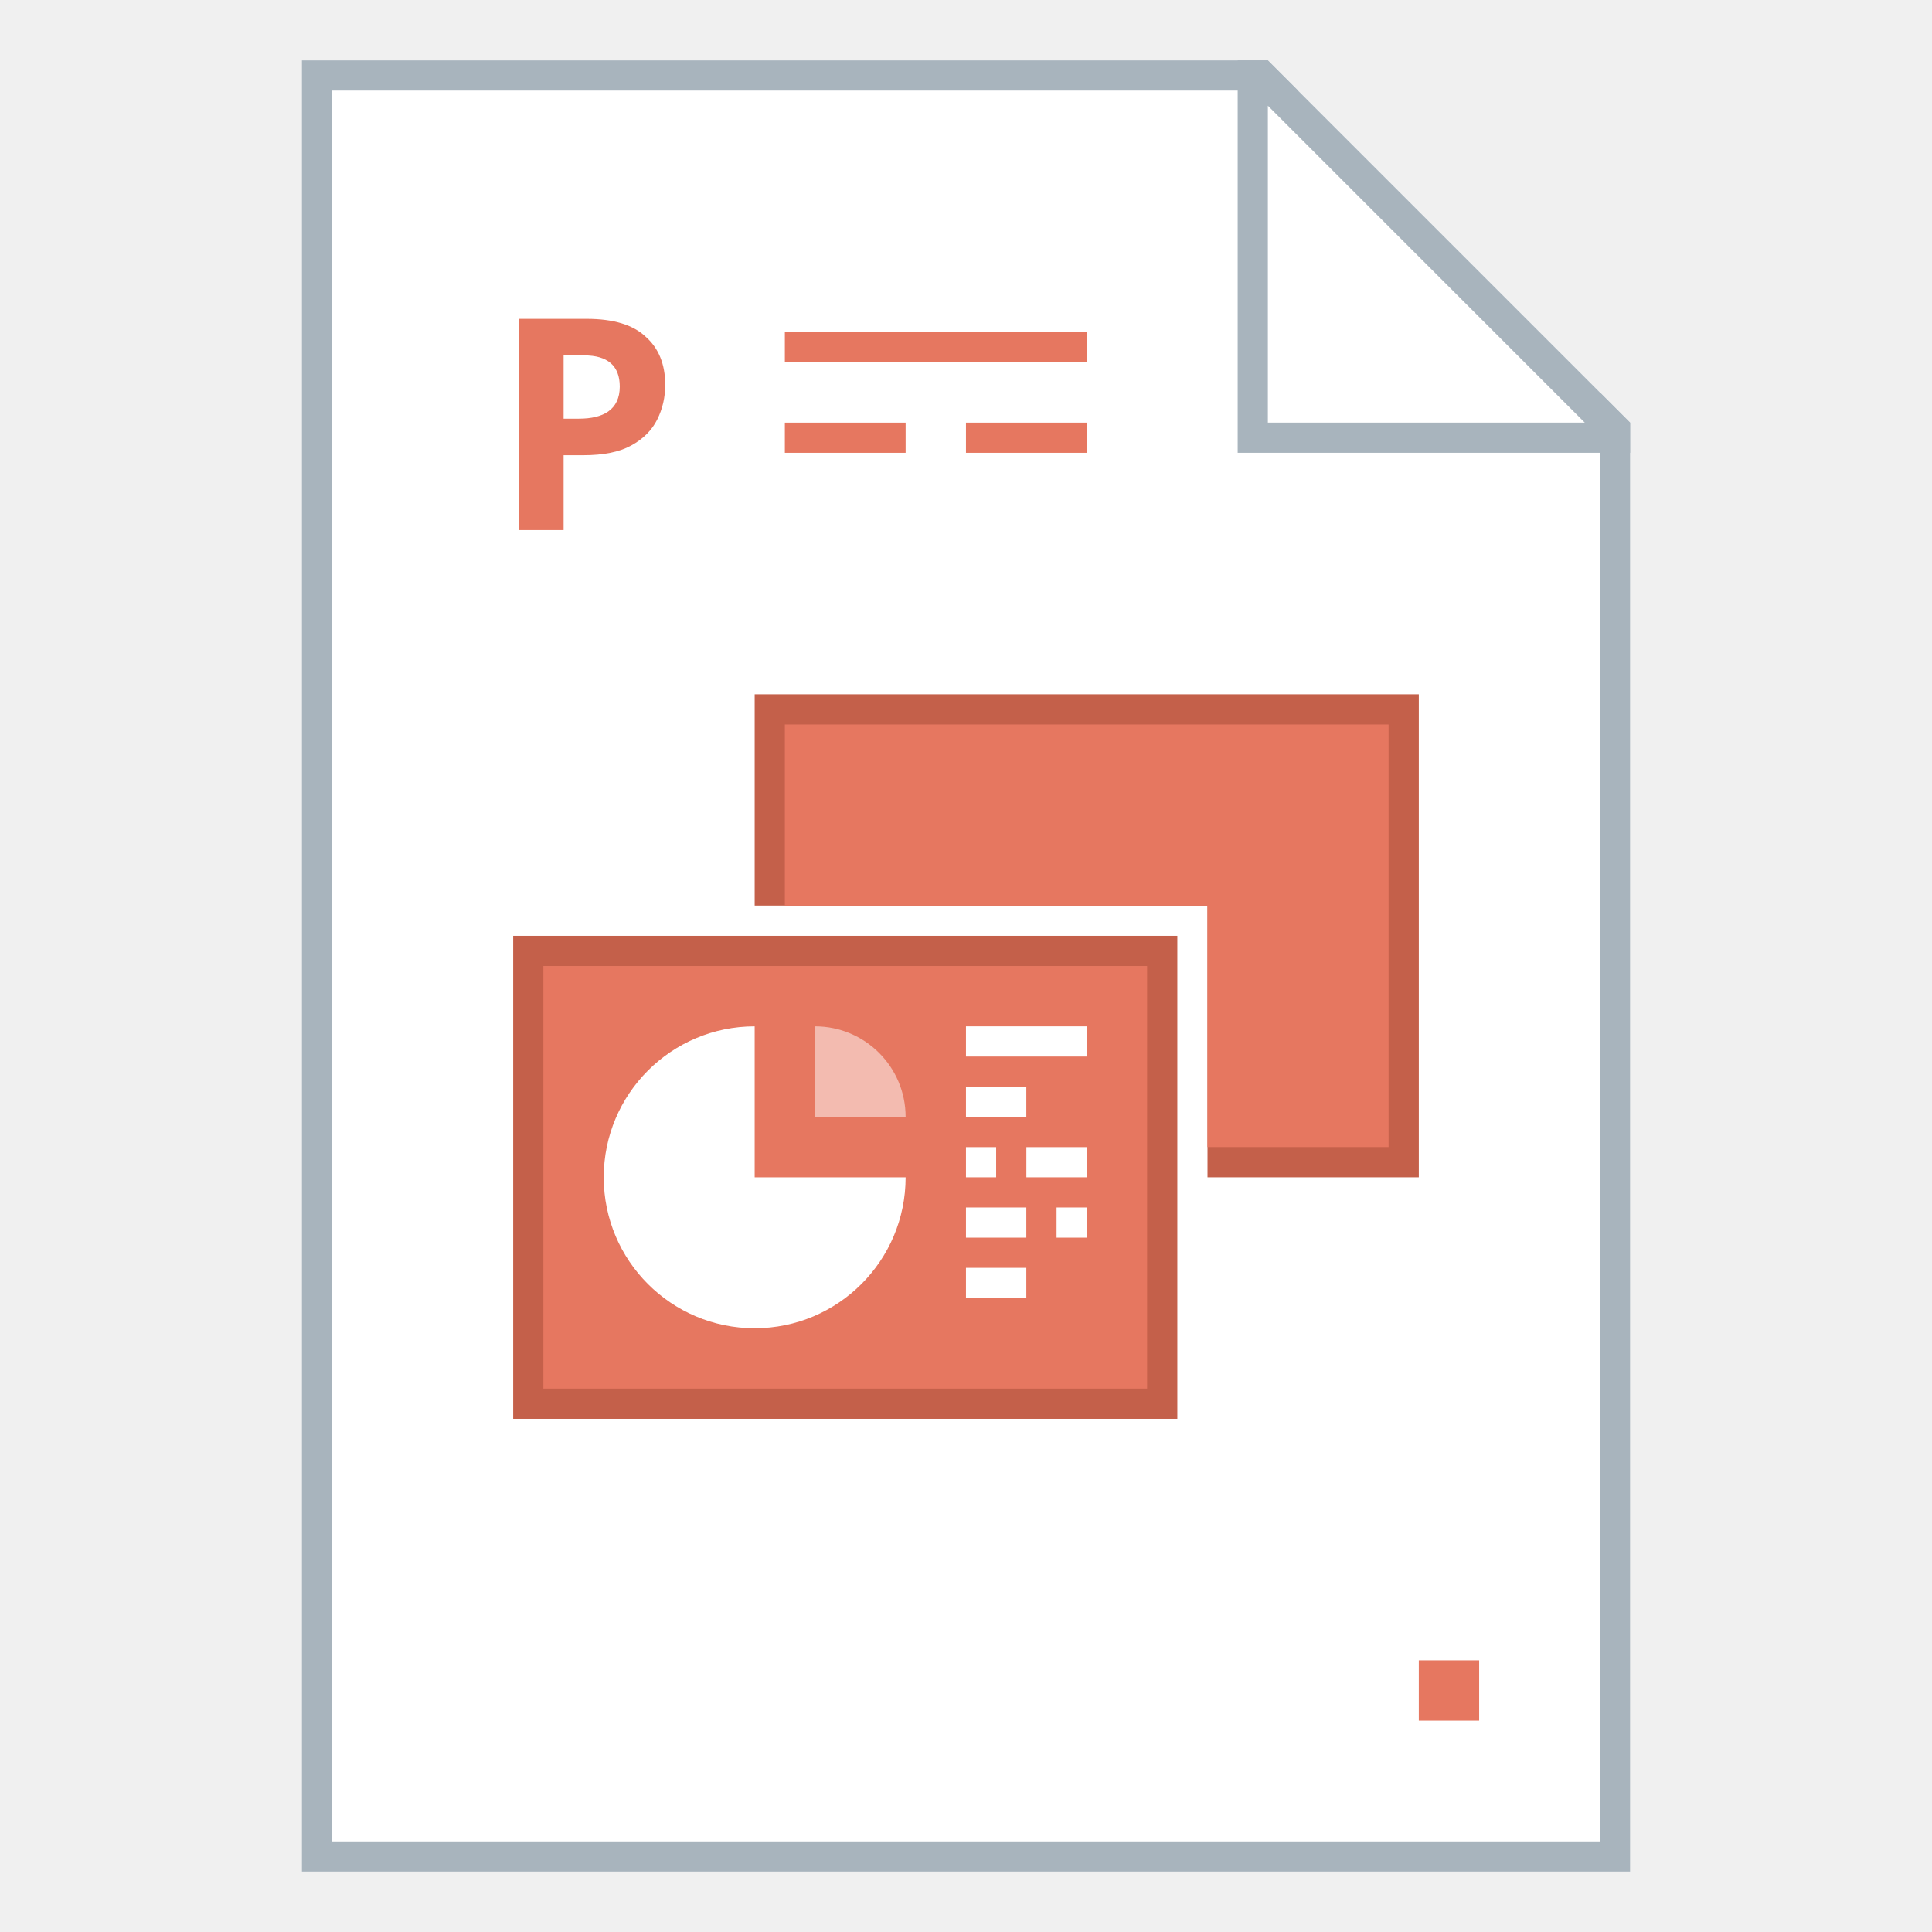
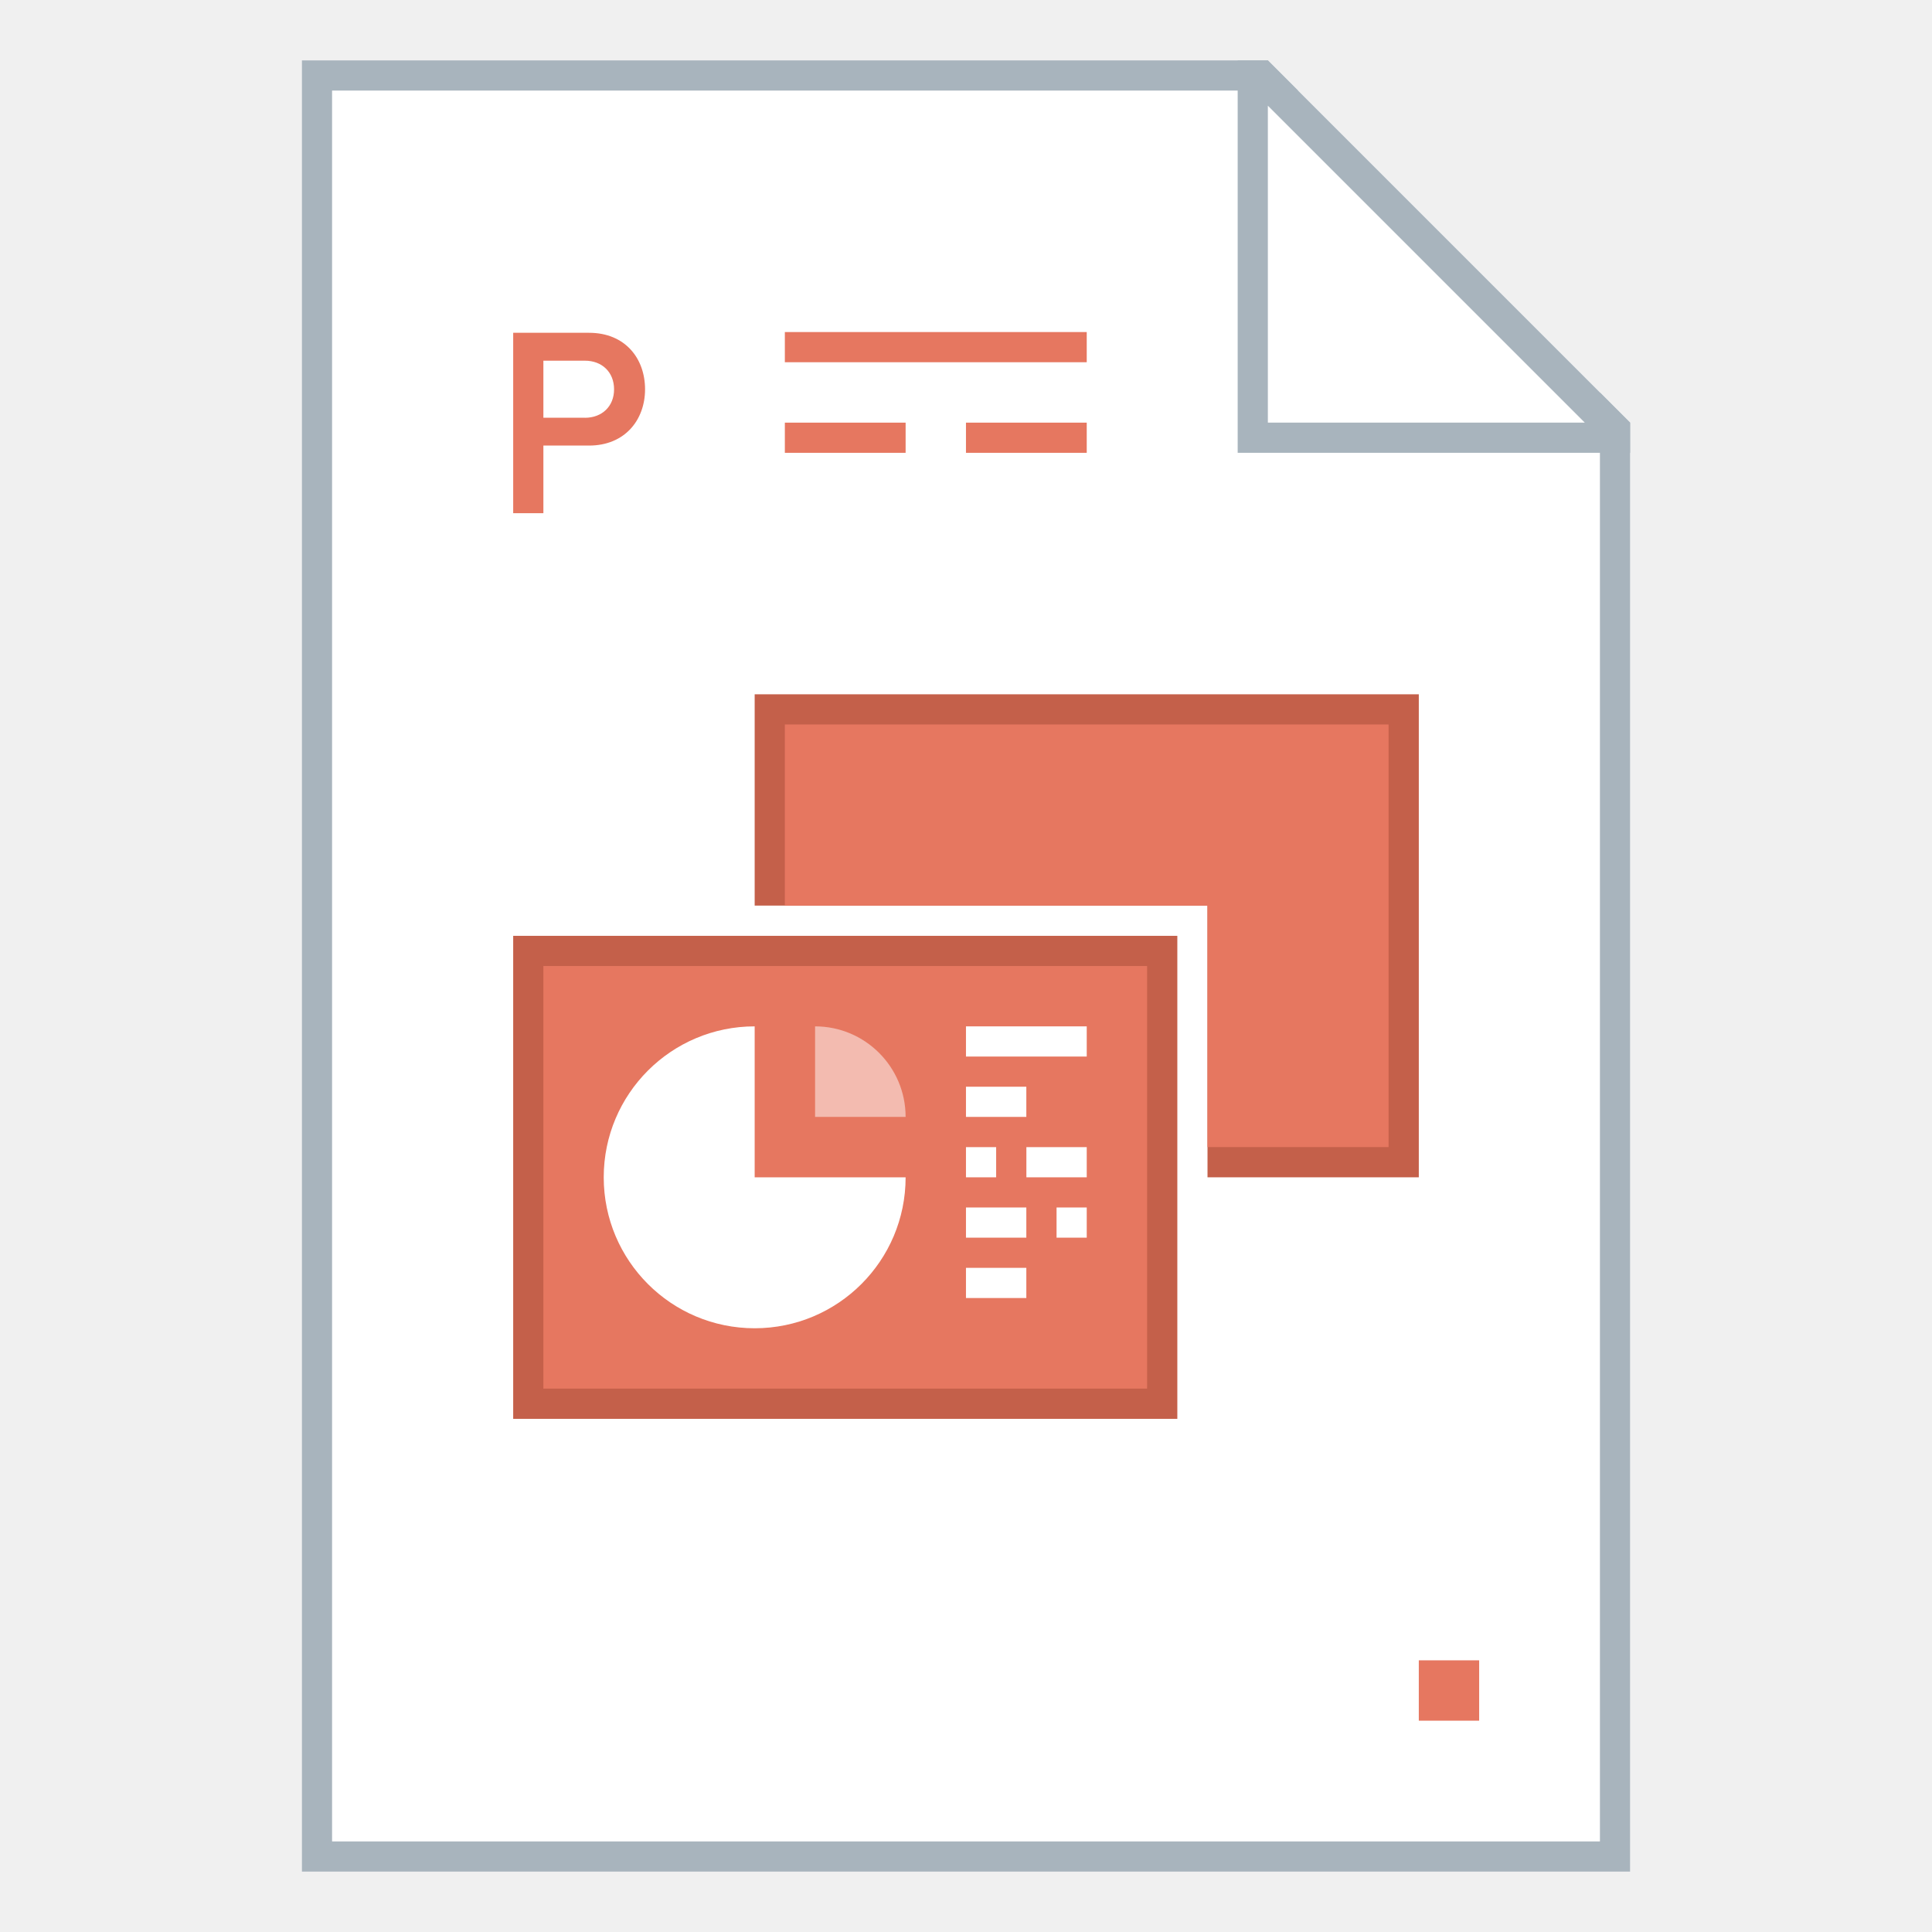
<svg xmlns="http://www.w3.org/2000/svg" width="128" height="128" viewBox="0 0 33.867 33.867" version="1.1" id="svg2634">
  <defs id="defs2628" />
  <g id="layer1" transform="translate(-82.55,-136.1333)">
    <g id="g939">
      <path id="rect851" d="m 87.842,137.192 v 31.75 H 111.125 v -25.4 l -6.35,-6.35 z" style="fill:#ffffff;fill-opacity:1;stroke:none;stroke-width:0.529;stroke-linejoin:bevel;stroke-miterlimit:4;stroke-dasharray:none;stroke-opacity:1" />
      <path id="rect840" d="m 87.842,137.192 v 31.75 H 111.125 v -25.4 l -0.529,-0.529 v 25.4 H 88.371 v -30.692 h 16.933 l -0.529,-0.529 z" style="fill:#a8b4bd;fill-opacity:1;stroke:none;stroke-width:0.265;stroke-linejoin:round;stroke-miterlimit:4;stroke-dasharray:none" />
      <path id="path863" d="m 104.246,137.192 v 6.879 h 6.879 v -0.529 l -6.35,-6.35 z m 0.529,0.794 5.556,5.556 H 104.775 Z" style="fill:#a8b4bd;fill-opacity:1;stroke:none;stroke-width:0.265px;stroke-linecap:butt;stroke-linejoin:miter;stroke-opacity:1" />
      <rect transform="scale(1,-1)" y="-144.071" x="96.308" height="0.529" width="2.117" id="rect908" style="fill:#e67760;fill-opacity:1;stroke:none;stroke-width:0.529;stroke-linejoin:bevel;stroke-miterlimit:4;stroke-dasharray:none;stroke-opacity:1" />
      <rect transform="scale(1,-1)" y="-144.071" x="99.483" height="0.529" width="2.117" id="rect910" style="fill:#e67760;fill-opacity:1;stroke:none;stroke-width:0.529;stroke-linejoin:bevel;stroke-miterlimit:4;stroke-dasharray:none;stroke-opacity:1" />
      <rect transform="scale(1,-1)" y="-142.483" x="96.308" height="0.529" width="5.292" id="rect912" style="fill:#e67760;fill-opacity:1;stroke:none;stroke-width:0.529;stroke-linejoin:bevel;stroke-miterlimit:4;stroke-dasharray:none;stroke-opacity:1" />
      <rect y="165.238" x="107.421" height="1.058" width="1.058" id="rect885" style="opacity:1;fill:#e67760;fill-opacity:1;fill-rule:evenodd;stroke:none;stroke-width:0.529;stroke-linecap:round;stroke-linejoin:bevel;stroke-miterlimit:4;stroke-dasharray:none;stroke-opacity:1" />
      <text id="text872" y="155.183" x="79.904" style="font-style:normal;font-variant:normal;font-weight:bold;font-stretch:normal;font-size:7.761px;line-height:1.25;font-family:'Museo Sans';-inkscape-font-specification:'Museo Sans Bold';letter-spacing:0px;word-spacing:0px;fill:#000000;fill-opacity:1;stroke:none;stroke-width:0.265" xml:space="preserve">
        <tspan style="font-style:normal;font-variant:normal;font-weight:bold;font-stretch:normal;font-family:'Museo Sans';-inkscape-font-specification:'Museo Sans Bold';stroke-width:0.265" y="161.974" x="79.904" id="tspan870" />
      </text>
      <rect y="152.538" x="91.546" height="8.467" width="11.642" id="rect906" style="opacity:1;fill:#c4604a;fill-opacity:1;fill-rule:evenodd;stroke:none;stroke-width:0.529;stroke-linecap:round;stroke-linejoin:bevel;stroke-miterlimit:4;stroke-dasharray:none;stroke-opacity:1" />
      <path id="rect928" d="m 95.779,148.304 v 3.704 h 7.938 v 4.763 h 3.704 v -4.763 -3.704 z" style="opacity:1;fill:#c4604a;fill-opacity:1;fill-rule:evenodd;stroke:none;stroke-width:0.529;stroke-linecap:round;stroke-linejoin:bevel;stroke-miterlimit:4;stroke-dasharray:none;stroke-opacity:1" />
      <rect y="153.067" x="92.075" height="7.408" width="10.583" id="rect933" style="opacity:1;fill:#e67760;fill-opacity:1;fill-rule:evenodd;stroke:none;stroke-width:0.529;stroke-linecap:round;stroke-linejoin:bevel;stroke-miterlimit:4;stroke-dasharray:none;stroke-opacity:1" />
      <path id="path935" d="m 96.308,148.833 h 10.583 v 7.408 h -3.175 v -4.233 h -7.408 z" style="fill:#e67760;fill-opacity:1;stroke:none;stroke-width:0.265px;stroke-linecap:butt;stroke-linejoin:miter;stroke-opacity:1" />
      <path id="path944" d="m 95.779,154.125 a 2.646,2.646 0 0 0 -2.646,2.646 2.646,2.646 0 0 0 2.646,2.646 2.646,2.646 0 0 0 2.646,-2.646 h -2.646 z" style="opacity:1;fill:#ffffff;fill-opacity:1;fill-rule:evenodd;stroke:none;stroke-width:0.529;stroke-linecap:round;stroke-linejoin:bevel;stroke-miterlimit:4;stroke-dasharray:none;stroke-opacity:1" />
      <rect y="154.125" x="99.483" height="0.529" width="2.117" id="rect946" style="opacity:1;fill:#ffffff;fill-opacity:1;fill-rule:evenodd;stroke:none;stroke-width:0.529;stroke-linecap:round;stroke-linejoin:bevel;stroke-miterlimit:4;stroke-dasharray:none;stroke-opacity:1" />
      <rect y="155.183" x="99.483" height="0.529" width="1.058" id="rect948" style="opacity:1;fill:#ffffff;fill-opacity:1;fill-rule:evenodd;stroke:none;stroke-width:0.529;stroke-linecap:round;stroke-linejoin:bevel;stroke-miterlimit:4;stroke-dasharray:none;stroke-opacity:1" />
      <rect y="156.242" x="99.483" height="0.529" width="0.529" id="rect950" style="opacity:1;fill:#ffffff;fill-opacity:1;fill-rule:evenodd;stroke:none;stroke-width:0.529;stroke-linecap:round;stroke-linejoin:bevel;stroke-miterlimit:4;stroke-dasharray:none;stroke-opacity:1" />
      <rect y="156.242" x="100.542" height="0.529" width="1.058" id="rect952" style="opacity:1;fill:#ffffff;fill-opacity:1;fill-rule:evenodd;stroke:none;stroke-width:0.529;stroke-linecap:round;stroke-linejoin:bevel;stroke-miterlimit:4;stroke-dasharray:none;stroke-opacity:1" />
      <rect y="157.3" x="99.483" height="0.529" width="1.058" id="rect954" style="opacity:1;fill:#ffffff;fill-opacity:1;fill-rule:evenodd;stroke:none;stroke-width:0.529;stroke-linecap:round;stroke-linejoin:bevel;stroke-miterlimit:4;stroke-dasharray:none;stroke-opacity:1" />
      <rect y="157.3" x="101.071" height="0.529" width="0.529" id="rect956" style="opacity:1;fill:#ffffff;fill-opacity:1;fill-rule:evenodd;stroke:none;stroke-width:0.529;stroke-linecap:round;stroke-linejoin:bevel;stroke-miterlimit:4;stroke-dasharray:none;stroke-opacity:1" />
      <rect y="158.358" x="99.483" height="0.529" width="1.058" id="rect958" style="opacity:1;fill:#ffffff;fill-opacity:1;fill-rule:evenodd;stroke:none;stroke-width:0.529;stroke-linecap:round;stroke-linejoin:bevel;stroke-miterlimit:4;stroke-dasharray:none;stroke-opacity:1" />
      <path id="path960" d="m 96.838,154.125 v 1.587 h 1.587 a 1.587,1.588 0 0 0 -1.587,-1.587 z" style="opacity:0.5;fill:#ffffff;fill-opacity:1;fill-rule:evenodd;stroke:none;stroke-width:0.529;stroke-linecap:round;stroke-linejoin:bevel;stroke-miterlimit:4;stroke-dasharray:none;stroke-opacity:1" />
-       <text id="text869" y="145.427" x="91.178" style="font-style:normal;font-variant:normal;font-weight:600;font-stretch:normal;font-size:5.187px;line-height:1.25;font-family:'Proxima Nova';-inkscape-font-specification:'Proxima Nova Semi-Bold';letter-spacing:0px;word-spacing:0px;fill:#e67760;fill-opacity:1;stroke:none;stroke-width:0.278" xml:space="preserve">
-         <tspan style="font-style:normal;font-variant:normal;font-weight:600;font-stretch:normal;font-family:'Proxima Nova';-inkscape-font-specification:'Proxima Nova Semi-Bold';fill:#e67760;stroke-width:0.278" y="145.427" x="91.178" id="tspan866">P</tspan>
-       </text>
+       <g aria-label="P" style="font-style:normal;font-variant:normal;font-weight:600;font-stretch:normal;font-size:5.187px;line-height:1.25;font-family:'Proxima Nova';-inkscape-font-specification:'Proxima Nova Semi-Bold';letter-spacing:0px;word-spacing:0px;fill:#e67760;fill-opacity:1;stroke:none;stroke-width:0.278" id="text869" transform="matrix(0.8719708,0,0,0.9139648,11.72054,12.21417)">
+         <path d="m 92.153,145.427 v -1.297 h 0.918 c 0.721,0 1.126,-0.493 1.126,-1.079 0,-0.591 -0.399,-1.084 -1.126,-1.084 h -1.525 v 3.46 z m 0.835,-1.831 h -0.835 v -1.094 h 0.835 c 0.342,0 0.586,0.218 0.586,0.55 0,0.327 -0.244,0.545 -0.586,0.545 z" style="font-style:normal;font-variant:normal;font-weight:600;font-stretch:normal;font-family:'Proxima Nova';-inkscape-font-specification:'Proxima Nova Semi-Bold';fill:#e67760;stroke-width:0.278" id="path866" />
+       </g>
    </g>
  </g>
</svg>
